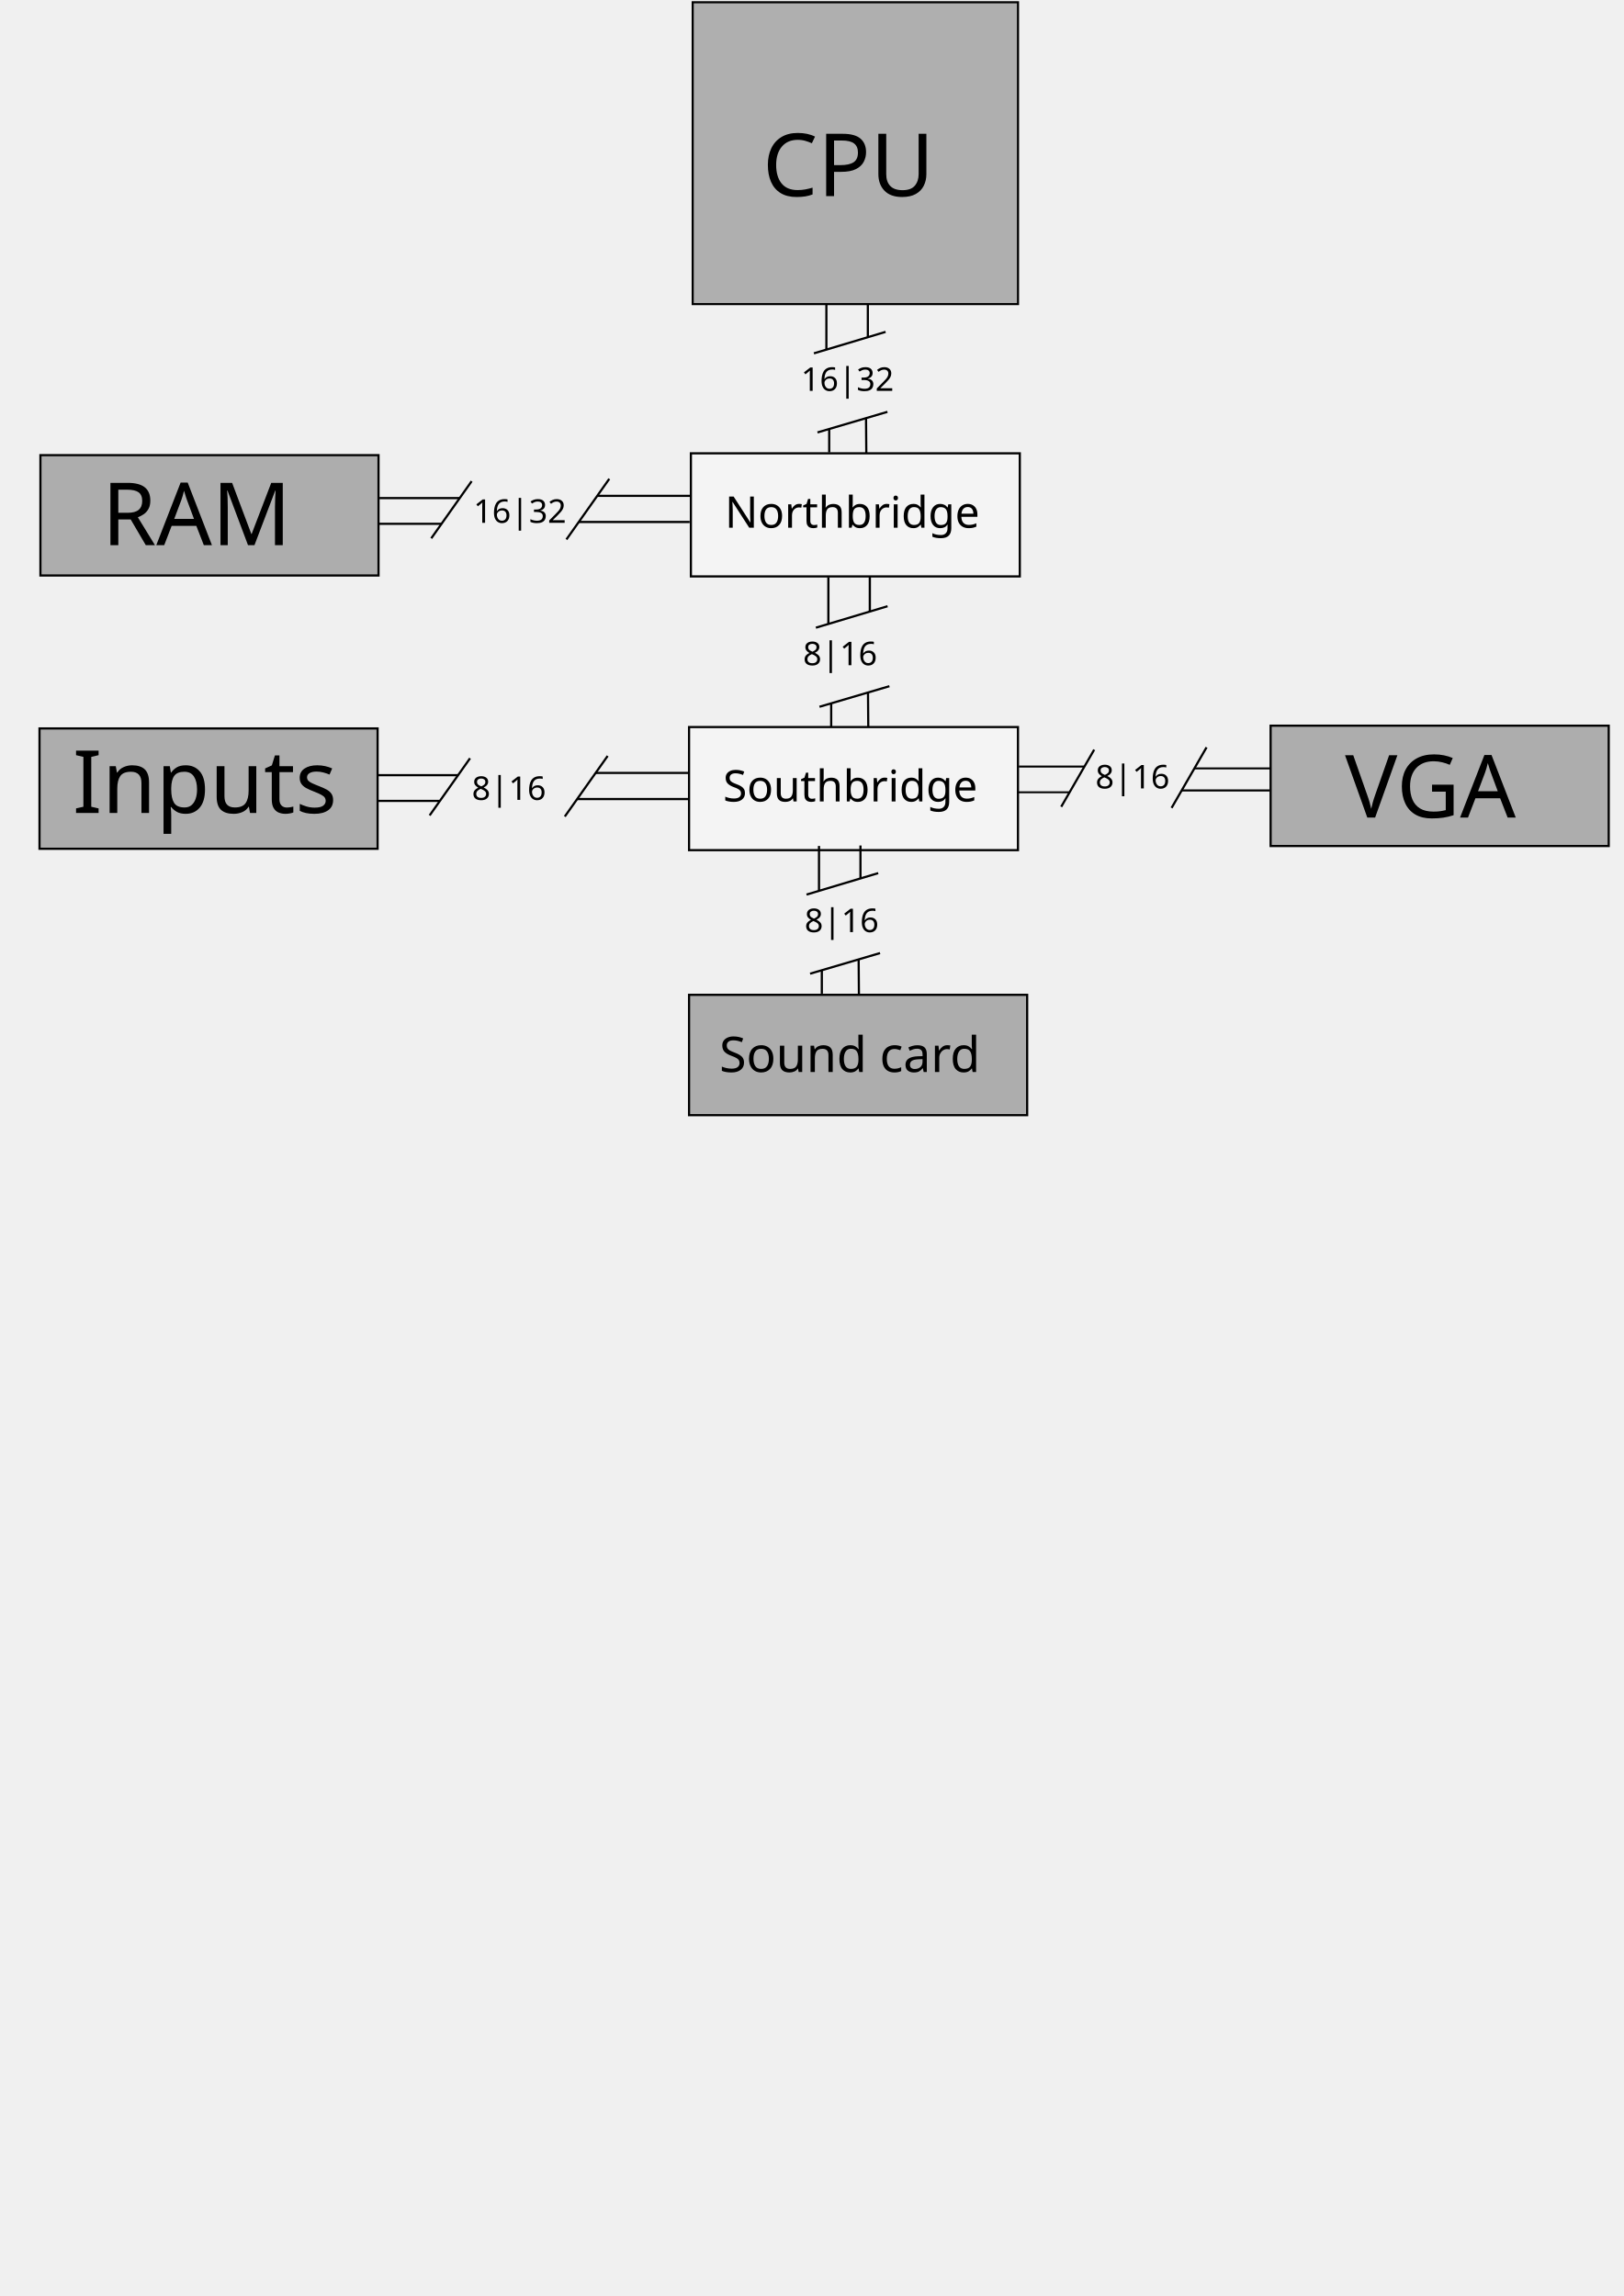
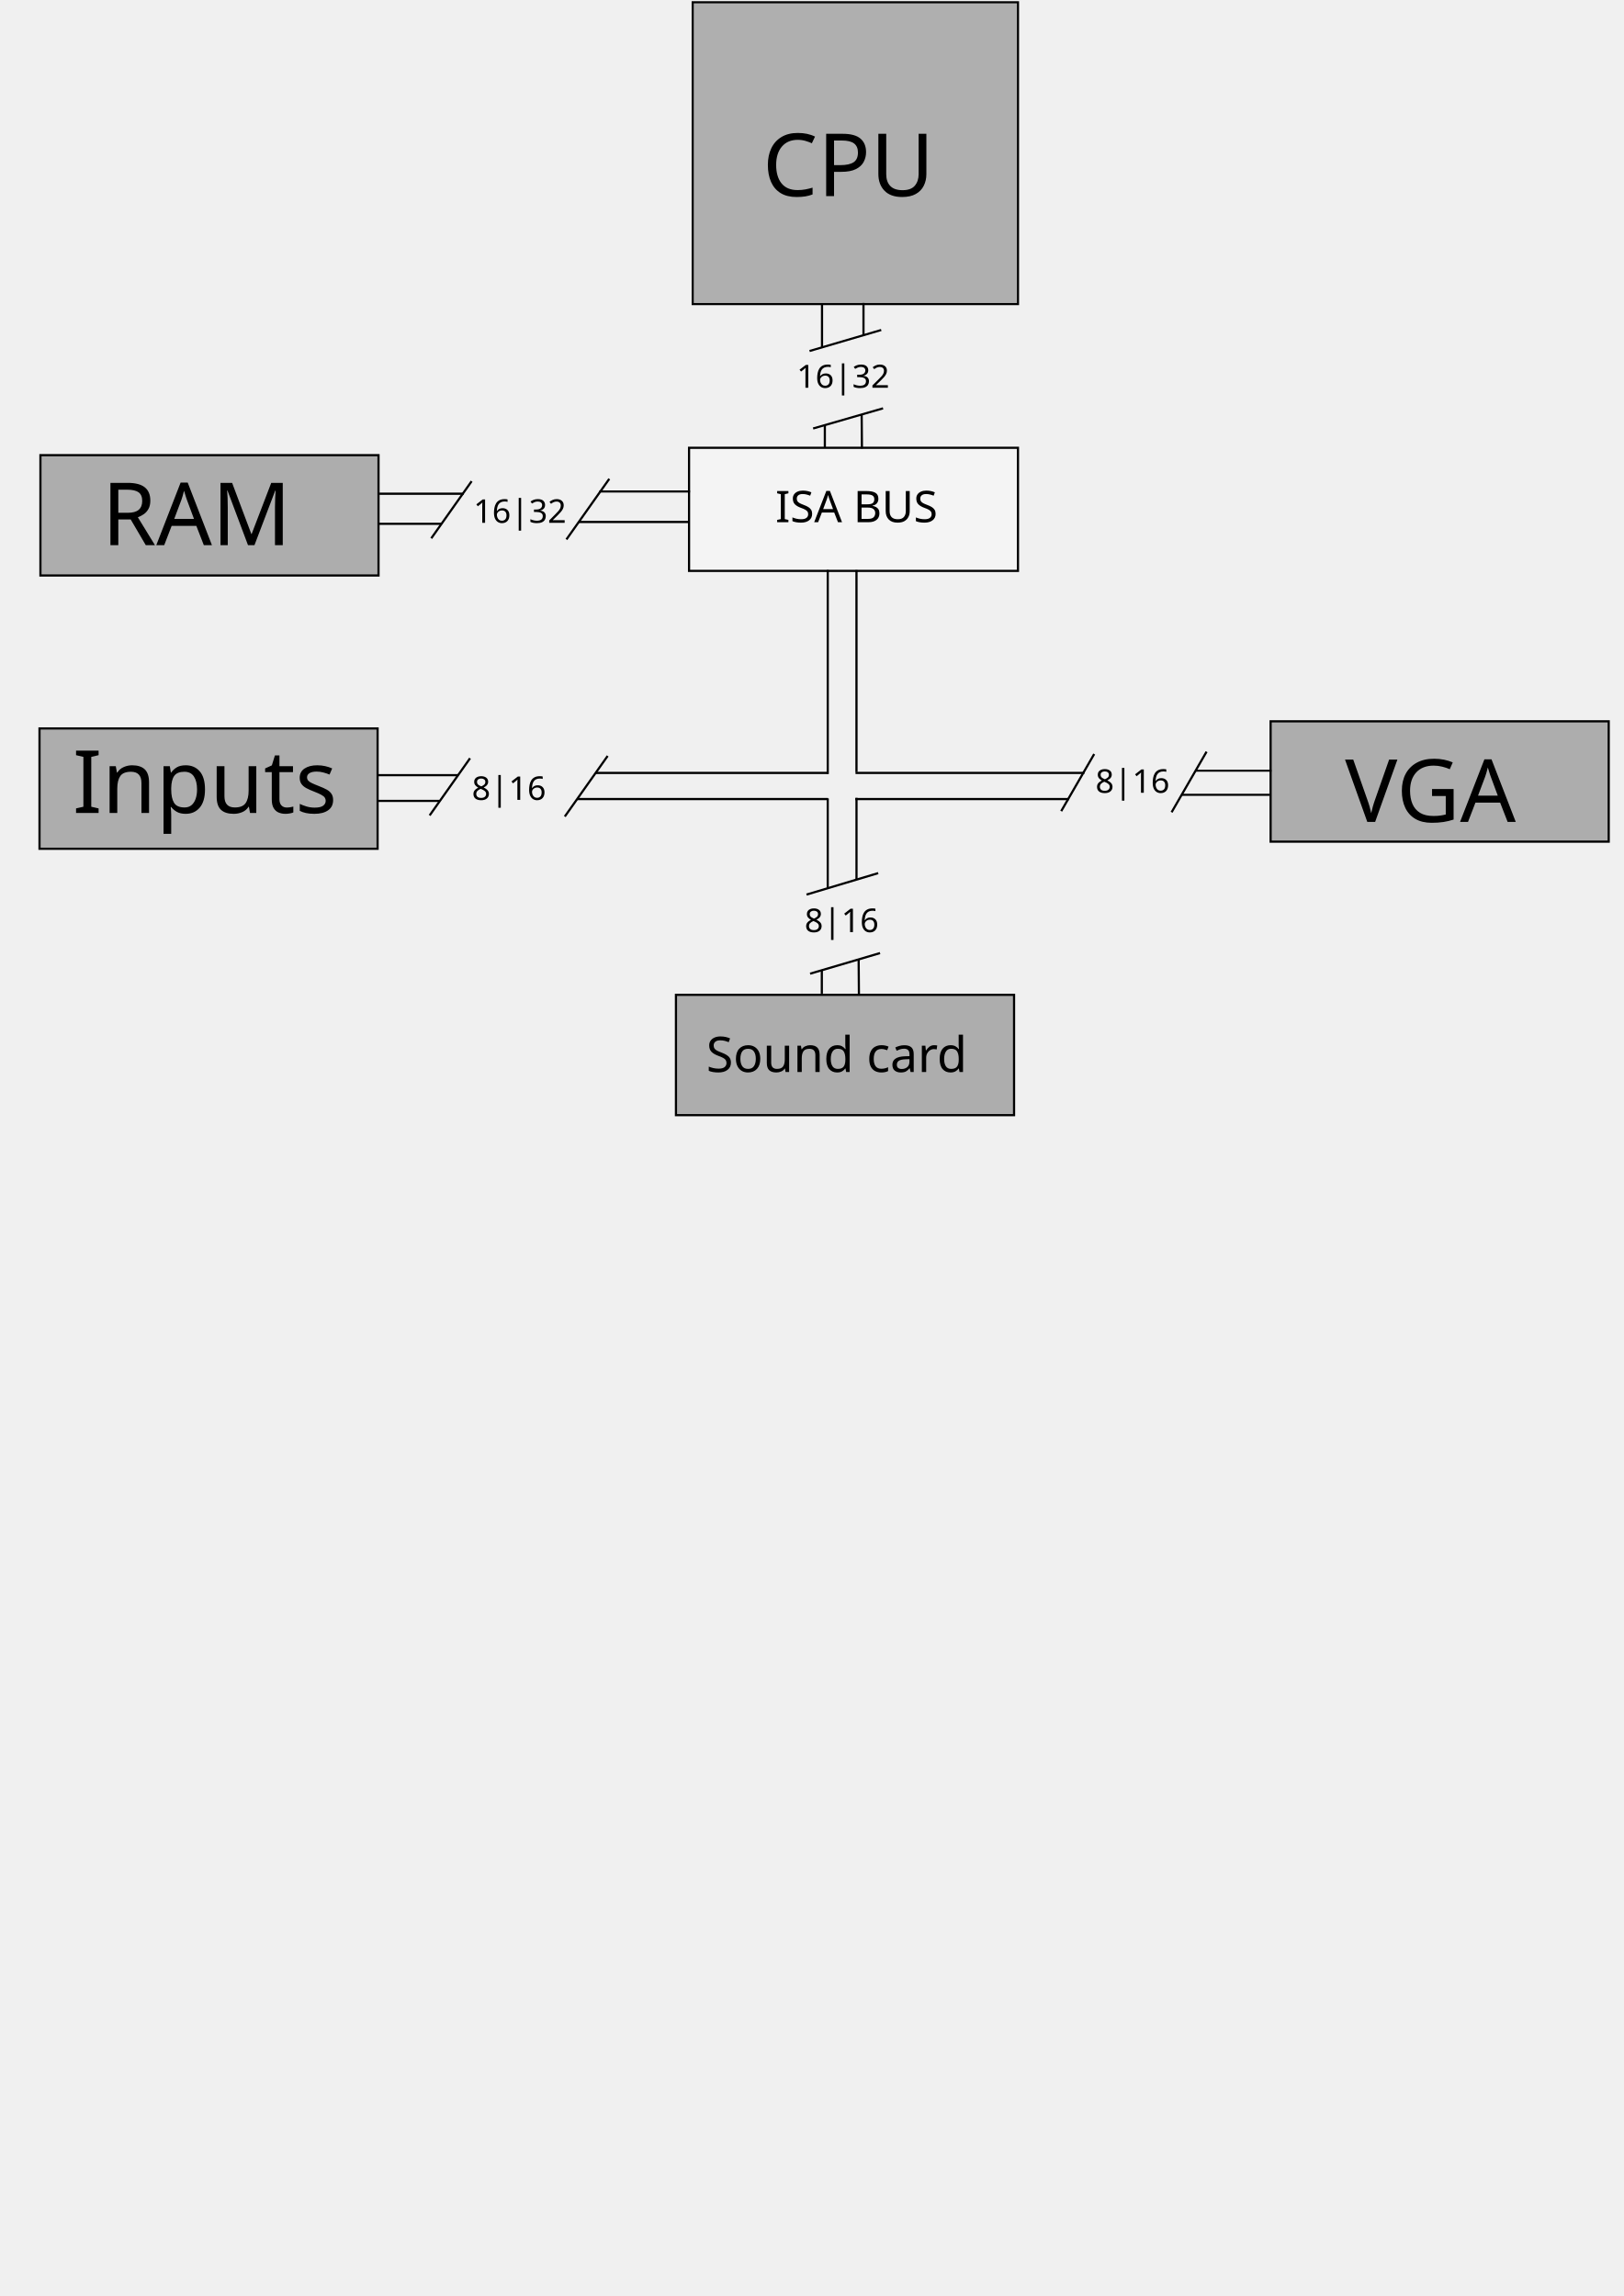
<svg xmlns="http://www.w3.org/2000/svg" width="210mm" height="297mm" viewBox="0 0 744.094 1052.362" id="svg2" version="1.1">
  <defs id="defs4" />
  <g id="layer1">
-     <rect style="fill:#0a0a0a;fill-opacity:0.278;stroke:#000000;stroke-width:0.96;stroke-miterlimit:4;stroke-dasharray:none;stroke-dashoffset:0;stroke-opacity:1" id="rect4136" width="149.085" height="138.348" x="317.436" y="1.033" />
-     <text xml:space="preserve" style="font-style:normal;font-weight:normal;font-size:40px;line-height:125%;font-family:Sans;letter-spacing:0px;word-spacing:0px;fill:#000000;fill-opacity:1;stroke:none;stroke-width:1px;stroke-linecap:butt;stroke-linejoin:miter;stroke-opacity:1" x="349.454" y="89.89" id="text4138">
-       <tspan id="tspan4140" x="349.454" y="89.89">CPU</tspan>
-     </text>
-     <rect style="fill:#ffffff;fill-opacity:0.278;stroke:#000000;stroke-width:1;stroke-miterlimit:4;stroke-dasharray:none;stroke-dashoffset:0;stroke-opacity:1" id="rect4142" width="150.728" height="56.418" x="316.614" y="207.778" />
-     <text xml:space="preserve" style="font-style:normal;font-weight:normal;font-size:40px;line-height:125%;font-family:Sans;letter-spacing:0px;word-spacing:0px;fill:#000000;fill-opacity:1;stroke:none;stroke-width:1px;stroke-linecap:butt;stroke-linejoin:miter;stroke-opacity:1" x="332.192" y="241.882" id="text4144">
-       <tspan id="tspan4146" x="332.192" y="241.882" style="font-style:normal;font-variant:normal;font-weight:normal;font-stretch:normal;font-size:20px;line-height:125%;font-family:Sans;-inkscape-font-specification:'Sans, Normal';text-align:start;writing-mode:lr-tb;text-anchor:start">Northbridge</tspan>
-     </text>
-     <rect style="fill:#ffffff;fill-opacity:0.278;stroke:#000000;stroke-width:1;stroke-miterlimit:4;stroke-dasharray:none;stroke-dashoffset:0;stroke-opacity:1" id="rect4142-7" width="150.728" height="56.418" x="315.772" y="333.245" />
-     <text xml:space="preserve" style="font-style:normal;font-weight:normal;font-size:40px;line-height:125%;font-family:Sans;letter-spacing:0px;word-spacing:0px;fill:#000000;fill-opacity:1;stroke:none;stroke-width:1px;stroke-linecap:butt;stroke-linejoin:miter;stroke-opacity:1" x="331.35" y="367.348" id="text4144-8">
-       <tspan id="tspan4146-0" x="331.35" y="367.348" style="font-style:normal;font-variant:normal;font-weight:normal;font-stretch:normal;font-size:20px;line-height:125%;font-family:Sans;-inkscape-font-specification:'Sans, Normal';text-align:start;writing-mode:lr-tb;text-anchor:start">Southbridge</tspan>
-     </text>
-     <rect style="fill:#000000;fill-opacity:0.278;stroke:#000000;stroke-width:1;stroke-miterlimit:4;stroke-dasharray:none;stroke-dashoffset:0;stroke-opacity:1" id="rect4188" width="154.939" height="55.155" x="18.525" y="208.62" />
-     <text xml:space="preserve" style="font-style:normal;font-weight:normal;font-size:40px;line-height:125%;font-family:Sans;letter-spacing:0px;word-spacing:0px;fill:#000000;fill-opacity:1;stroke:none;stroke-width:1px;stroke-linecap:butt;stroke-linejoin:miter;stroke-opacity:1" x="46.734" y="249.881" id="text4190">
-       <tspan id="tspan4192" x="46.734" y="249.881">RAM</tspan>
-     </text>
-     <rect style="fill:#000000;fill-opacity:0.278;stroke:#000000;stroke-width:1;stroke-miterlimit:4;stroke-dasharray:none;stroke-dashoffset:0;stroke-opacity:1" id="rect4188-3" width="154.939" height="55.155" x="18.104" y="333.876" />
-     <text xml:space="preserve" style="font-style:normal;font-weight:normal;font-size:40px;line-height:125%;font-family:Sans;letter-spacing:0px;word-spacing:0px;fill:#000000;fill-opacity:1;stroke:none;stroke-width:1px;stroke-linecap:butt;stroke-linejoin:miter;stroke-opacity:1" x="33.261" y="372.611" id="text4190-1">
-       <tspan id="tspan4192-0" x="33.261" y="372.611">Inputs</tspan>
-     </text>
-     <rect style="fill:#000000;fill-opacity:0.278;stroke:#000000;stroke-width:1;stroke-miterlimit:4;stroke-dasharray:none;stroke-dashoffset:0;stroke-opacity:1" id="rect4188-6" width="154.939" height="55.155" x="315.772" y="455.975" />
-     <text xml:space="preserve" style="font-style:normal;font-weight:normal;font-size:40px;line-height:125%;font-family:Sans;letter-spacing:0px;word-spacing:0px;fill:#000000;fill-opacity:1;stroke:none;stroke-width:1px;stroke-linecap:butt;stroke-linejoin:miter;stroke-opacity:1" x="329.666" y="491.341" id="text4190-0">
-       <tspan id="tspan4192-9" x="329.666" y="491.341" style="font-style:normal;font-variant:normal;font-weight:normal;font-stretch:normal;font-size:22.5px;line-height:125%;font-family:Sans;-inkscape-font-specification:'Sans, Normal';text-align:start;writing-mode:lr-tb;text-anchor:start">Sound card</tspan>
-     </text>
-     <rect style="fill:#000000;fill-opacity:0.278;stroke:#000000;stroke-width:1;stroke-miterlimit:4;stroke-dasharray:none;stroke-dashoffset:0;stroke-opacity:1" id="rect4188-9" width="154.939" height="55.155" x="582.283" y="332.613" />
-     <text xml:space="preserve" style="font-style:normal;font-weight:normal;font-size:40px;line-height:125%;font-family:Sans;letter-spacing:0px;word-spacing:0px;fill:#000000;fill-opacity:1;stroke:none;stroke-width:1px;stroke-linecap:butt;stroke-linejoin:miter;stroke-opacity:1" x="616.386" y="374.716" id="text4190-3">
-       <tspan id="tspan4192-00" x="616.386" y="374.716">VGA</tspan>
-     </text>
-     <path style="fill:none;fill-rule:evenodd;stroke:#000000;stroke-width:0.894px;stroke-linecap:butt;stroke-linejoin:miter;stroke-opacity:1" d="m 547.25,352.191 35.033,0" id="path4241" />
-     <path style="fill:none;fill-rule:evenodd;stroke:#000000;stroke-width:0.91px;stroke-linecap:butt;stroke-linejoin:miter;stroke-opacity:1" d="m 466.921,351.349 30.01,0" id="path4235" />
-     <path style="fill:none;fill-rule:evenodd;stroke:#000000;stroke-width:0.864px;stroke-linecap:butt;stroke-linejoin:miter;stroke-opacity:1" d="m 466.079,363.138 23.878,0" id="path4237" />
-     <path style="fill:none;fill-rule:evenodd;stroke:#000000;stroke-width:1px;stroke-linecap:butt;stroke-linejoin:miter;stroke-opacity:1" d="m 501.433,343.608 -15.113,26.177" id="path4239" />
-     <path style="fill:none;fill-rule:evenodd;stroke:#000000;stroke-width:0.955px;stroke-linecap:butt;stroke-linejoin:miter;stroke-opacity:1" d="m 541.543,362.296 40.319,0" id="path4243" />
-     <path style="fill:none;fill-rule:evenodd;stroke:#000000;stroke-width:1px;stroke-linecap:butt;stroke-linejoin:miter;stroke-opacity:1" d="m 552.935,342.531 -16.032,27.769" id="path4247" />
-     <text xml:space="preserve" style="font-style:normal;font-weight:normal;font-size:40px;line-height:125%;font-family:Sans;letter-spacing:0px;word-spacing:0px;fill:#000000;fill-opacity:1;stroke:none;stroke-width:1px;stroke-linecap:butt;stroke-linejoin:miter;stroke-opacity:1" x="502" y="361.362" id="text4249">
-       <tspan id="tspan4251" x="502" y="361.362" style="font-style:normal;font-variant:normal;font-weight:normal;font-stretch:normal;font-size:15px;line-height:125%;font-family:Sans;-inkscape-font-specification:'Sans, Normal';text-align:start;writing-mode:lr-tb;text-anchor:start">8|16</tspan>
-     </text>
-     <text xml:space="preserve" style="font-style:normal;font-weight:normal;font-size:40px;line-height:125%;font-family:Sans;letter-spacing:0px;word-spacing:0px;fill:#000000;fill-opacity:1;stroke:none;stroke-width:1px;stroke-linecap:butt;stroke-linejoin:miter;stroke-opacity:1" x="519" y="360.362" id="text4253">
-       <tspan id="tspan4255" x="519" y="360.362" />
-     </text>
-     <path style="fill:none;fill-rule:evenodd;stroke:#000000;stroke-width:1;stroke-linecap:butt;stroke-linejoin:miter;stroke-miterlimit:4;stroke-dasharray:none;stroke-opacity:1" d="m 173.14,355.296 36.749,0" id="path4235-6" />
-     <path style="fill:none;fill-rule:evenodd;stroke:#000000;stroke-width:0.985;stroke-linecap:butt;stroke-linejoin:miter;stroke-miterlimit:4;stroke-dasharray:none;stroke-opacity:1" d="m 173.007,367.085 28.342,0" id="path4237-8" />
-     <path style="fill:none;fill-rule:evenodd;stroke:#000000;stroke-width:1;stroke-linecap:butt;stroke-linejoin:miter;stroke-miterlimit:4;stroke-dasharray:none;stroke-opacity:1" d="m 215.402,347.555 -18.507,26.177" id="path4239-9" />
-     <path style="fill:none;fill-rule:evenodd;stroke:#000000;stroke-width:1.014;stroke-linecap:butt;stroke-linejoin:miter;stroke-miterlimit:4;stroke-dasharray:none;stroke-opacity:1" d="m 264.518,366.243 50.791,0" id="path4243-4" />
-     <path style="fill:none;fill-rule:evenodd;stroke:#000000;stroke-width:1;stroke-linecap:butt;stroke-linejoin:miter;stroke-miterlimit:4;stroke-dasharray:none;stroke-opacity:1" d="m 278.469,346.478 -19.632,27.769" id="path4247-4" />
-     <path style="fill:none;fill-rule:evenodd;stroke:#000000;stroke-width:0.985px;stroke-linecap:butt;stroke-linejoin:miter;stroke-opacity:1" d="m 273.056,354.268 42.456,0" id="path4241-7" />
-     <text xml:space="preserve" style="font-style:normal;font-weight:normal;font-size:40px;line-height:125%;font-family:Sans;letter-spacing:0px;word-spacing:0px;fill:#000000;fill-opacity:1;stroke:none;stroke-width:1px;stroke-linecap:butt;stroke-linejoin:miter;stroke-opacity:1" x="216.228" y="366.625" id="text4249-5">
-       <tspan id="tspan4251-3" x="216.228" y="366.625" style="font-style:normal;font-variant:normal;font-weight:normal;font-stretch:normal;font-size:15px;line-height:125%;font-family:Sans;-inkscape-font-specification:'Sans, Normal';text-align:start;writing-mode:lr-tb;text-anchor:start">8|16</tspan>
-     </text>
-     <path style="fill:none;fill-rule:evenodd;stroke:#000000;stroke-width:1;stroke-linecap:butt;stroke-linejoin:miter;stroke-miterlimit:4;stroke-dasharray:none;stroke-opacity:1" d="m 173.88,228.296 36.749,0" id="path4235-6-7" />
-     <path style="fill:none;fill-rule:evenodd;stroke:#000000;stroke-width:0.985;stroke-linecap:butt;stroke-linejoin:miter;stroke-miterlimit:4;stroke-dasharray:none;stroke-opacity:1" d="m 173.748,240.085 28.342,0" id="path4237-8-8" />
-     <path style="fill:none;fill-rule:evenodd;stroke:#000000;stroke-width:1;stroke-linecap:butt;stroke-linejoin:miter;stroke-miterlimit:4;stroke-dasharray:none;stroke-opacity:1" d="m 216.143,220.555 -18.507,26.177" id="path4239-9-1" />
-     <path style="fill:none;fill-rule:evenodd;stroke:#000000;stroke-width:1.014;stroke-linecap:butt;stroke-linejoin:miter;stroke-miterlimit:4;stroke-dasharray:none;stroke-opacity:1" d="m 265.259,239.243 50.791,0" id="path4243-4-6" />
-     <path style="fill:none;fill-rule:evenodd;stroke:#000000;stroke-width:1;stroke-linecap:butt;stroke-linejoin:miter;stroke-miterlimit:4;stroke-dasharray:none;stroke-opacity:1" d="m 279.21,219.478 -19.632,27.769" id="path4247-4-7" />
-     <path style="fill:none;fill-rule:evenodd;stroke:#000000;stroke-width:0.985px;stroke-linecap:butt;stroke-linejoin:miter;stroke-opacity:1" d="m 273.796,227.268 42.456,0" id="path4241-7-5" />
-     <text xml:space="preserve" style="font-style:normal;font-weight:normal;font-size:40px;line-height:125%;font-family:Sans;letter-spacing:0px;word-spacing:0px;fill:#000000;fill-opacity:1;stroke:none;stroke-width:1px;stroke-linecap:butt;stroke-linejoin:miter;stroke-opacity:1" x="216.968" y="239.625" id="text4249-5-4">
-       <tspan id="tspan4251-3-8" x="216.968" y="239.625" style="font-style:normal;font-variant:normal;font-weight:normal;font-stretch:normal;font-size:15px;line-height:125%;font-family:Sans;-inkscape-font-specification:'Sans, Normal';text-align:start;writing-mode:lr-tb;text-anchor:start">16|32</tspan>
-     </text>
-     <g id="g4444">
+     <g id="g4444" transform="matrix(1,0,0,0.9795524,-2,2.245798)">
      <path id="path4428" d="m 378.708,139.666 0,20.468" style="fill:none;fill-rule:evenodd;stroke:#000000;stroke-width:1px;stroke-linecap:butt;stroke-linejoin:miter;stroke-opacity:1" />
      <path id="path4430" d="m 397.708,139.454 0,15.298 0,0" style="fill:none;fill-rule:evenodd;stroke:#000000;stroke-width:1px;stroke-linecap:butt;stroke-linejoin:miter;stroke-opacity:1" />
      <path id="path4432" d="m 405.835,152.113 -32.847,9.839" style="fill:none;fill-rule:evenodd;stroke:#000000;stroke-width:1px;stroke-linecap:butt;stroke-linejoin:miter;stroke-opacity:1" />
      <path id="path4434" d="m 406.681,188.766 -32.052,9.437" style="fill:none;fill-rule:evenodd;stroke:#000000;stroke-width:1px;stroke-linecap:butt;stroke-linejoin:miter;stroke-opacity:1" />
      <path id="path4436" d="m 380,196.809 0,10.553" style="fill:none;fill-rule:evenodd;stroke:#000000;stroke-width:1px;stroke-linecap:butt;stroke-linejoin:miter;stroke-opacity:1" />
      <path id="path4438" d="M 396.872,191.532 397,207.639" style="fill:none;fill-rule:evenodd;stroke:#000000;stroke-width:1px;stroke-linecap:butt;stroke-linejoin:miter;stroke-opacity:1" />
      <text id="text4440" y="179.145" x="367.083" style="font-style:normal;font-weight:normal;font-size:40px;line-height:125%;font-family:Sans;letter-spacing:0px;word-spacing:0px;fill:#000000;fill-opacity:1;stroke:none;stroke-width:1px;stroke-linecap:butt;stroke-linejoin:miter;stroke-opacity:1" xml:space="preserve">
        <tspan style="font-style:normal;font-variant:normal;font-weight:normal;font-stretch:normal;font-size:15px;line-height:125%;font-family:Sans;-inkscape-font-specification:'Sans, Normal';text-align:start;writing-mode:lr-tb;text-anchor:start" y="179.145" x="367.083" id="tspan4442">16|32</tspan>
      </text>
    </g>
-     <path style="fill:none;fill-rule:evenodd;stroke:#000000;stroke-width:1.021px;stroke-linecap:butt;stroke-linejoin:miter;stroke-opacity:1" d="m 379.617,264.537 0,21.343" id="path4428-4" />
-     <path style="fill:none;fill-rule:evenodd;stroke:#000000;stroke-width:1.032px;stroke-linecap:butt;stroke-linejoin:miter;stroke-opacity:1" d="m 398.617,264.175 0,16.289 0,0" id="path4430-9" />
-     <path style="fill:none;fill-rule:evenodd;stroke:#000000;stroke-width:1px;stroke-linecap:butt;stroke-linejoin:miter;stroke-opacity:1" d="m 406.744,277.858 -32.847,9.839" id="path4432-9" />
-     <path style="fill:none;fill-rule:evenodd;stroke:#000000;stroke-width:1px;stroke-linecap:butt;stroke-linejoin:miter;stroke-opacity:1" d="m 407.59,314.512 -32.052,9.437" id="path4434-4" />
-     <path style="fill:none;fill-rule:evenodd;stroke:#000000;stroke-width:1px;stroke-linecap:butt;stroke-linejoin:miter;stroke-opacity:1" d="m 380.909,322.554 0,10.553" id="path4436-2" />
-     <path style="fill:none;fill-rule:evenodd;stroke:#000000;stroke-width:1px;stroke-linecap:butt;stroke-linejoin:miter;stroke-opacity:1" d="m 397.781,317.278 0.128,16.106" id="path4438-1" />
-     <text xml:space="preserve" style="font-style:normal;font-weight:normal;font-size:40px;line-height:125%;font-family:Sans;letter-spacing:0px;word-spacing:0px;fill:#000000;fill-opacity:1;stroke:none;stroke-width:1px;stroke-linecap:butt;stroke-linejoin:miter;stroke-opacity:1" x="367.992" y="304.891" id="text4440-5">
-       <tspan id="tspan4442-0" x="367.992" y="304.891" style="font-style:normal;font-variant:normal;font-weight:normal;font-stretch:normal;font-size:15px;line-height:125%;font-family:Sans;-inkscape-font-specification:'Sans, Normal';text-align:start;writing-mode:lr-tb;text-anchor:start">8|16</tspan>
+     <rect style="fill:#0a0a0a;fill-opacity:0.278;stroke:#000000;stroke-width:0.96;stroke-miterlimit:4;stroke-dasharray:none;stroke-dashoffset:0;stroke-opacity:1" id="rect4136" width="149.085" height="138.348" x="317.436" y="1.033" />
+     <text xml:space="preserve" style="font-style:normal;font-weight:normal;font-size:40px;line-height:125%;font-family:Sans;letter-spacing:0px;word-spacing:0px;fill:#000000;fill-opacity:1;stroke:none;stroke-width:1px;stroke-linecap:butt;stroke-linejoin:miter;stroke-opacity:1" x="349.454" y="89.89" id="text4138">
+       <tspan id="tspan4140" x="349.454" y="89.89">CPU</tspan>
    </text>
-     <path style="fill:none;fill-rule:evenodd;stroke:#000000;stroke-width:1px;stroke-linecap:butt;stroke-linejoin:miter;stroke-opacity:1" d="m 375.324,387.741 0,20.468" id="path4428-2" />
-     <path style="fill:none;fill-rule:evenodd;stroke:#000000;stroke-width:1px;stroke-linecap:butt;stroke-linejoin:miter;stroke-opacity:1" d="m 394.324,387.528 0,15.298 0,0" id="path4430-5" />
+     <rect style="fill:#000000;fill-opacity:0.278;stroke:#000000;stroke-width:1;stroke-miterlimit:4;stroke-dasharray:none;stroke-dashoffset:0;stroke-opacity:1" id="rect4188" width="154.939" height="55.155" x="18.525" y="208.62" />
+     <text xml:space="preserve" style="font-style:normal;font-weight:normal;font-size:40px;line-height:125%;font-family:Sans;letter-spacing:0px;word-spacing:0px;fill:#000000;fill-opacity:1;stroke:none;stroke-width:1px;stroke-linecap:butt;stroke-linejoin:miter;stroke-opacity:1" x="46.734" y="249.881" id="text4190">
+       <tspan id="tspan4192" x="46.734" y="249.881">RAM</tspan>
+     </text>
+     <rect style="fill:#000000;fill-opacity:0.278;stroke:#000000;stroke-width:1;stroke-miterlimit:4;stroke-dasharray:none;stroke-dashoffset:0;stroke-opacity:1" id="rect4188-3" width="154.939" height="55.155" x="18.104" y="333.876" />
+     <text xml:space="preserve" style="font-style:normal;font-weight:normal;font-size:40px;line-height:125%;font-family:Sans;letter-spacing:0px;word-spacing:0px;fill:#000000;fill-opacity:1;stroke:none;stroke-width:1px;stroke-linecap:butt;stroke-linejoin:miter;stroke-opacity:1" x="33.261" y="372.611" id="text4190-1">
+       <tspan id="tspan4192-0" x="33.261" y="372.611">Inputs</tspan>
+     </text>
+     <rect style="fill:#000000;fill-opacity:0.278;stroke:#000000;stroke-width:1;stroke-miterlimit:4;stroke-dasharray:none;stroke-dashoffset:0;stroke-opacity:1" id="rect4188-6" width="154.939" height="55.155" x="309.772" y="455.975" />
+     <text xml:space="preserve" style="font-style:normal;font-weight:normal;font-size:40px;line-height:125%;font-family:Sans;letter-spacing:0px;word-spacing:0px;fill:#000000;fill-opacity:1;stroke:none;stroke-width:1px;stroke-linecap:butt;stroke-linejoin:miter;stroke-opacity:1" x="323.666" y="491.341" id="text4190-0">
+       <tspan id="tspan4192-9" x="323.666" y="491.341" style="font-style:normal;font-variant:normal;font-weight:normal;font-stretch:normal;font-size:22.5px;line-height:125%;font-family:Sans;-inkscape-font-specification:'Sans, Normal';text-align:start;writing-mode:lr-tb;text-anchor:start">Sound card</tspan>
+     </text>
+     <rect style="fill:#000000;fill-opacity:0.278;stroke:#000000;stroke-width:1;stroke-miterlimit:4;stroke-dasharray:none;stroke-dashoffset:0;stroke-opacity:1" id="rect4188-9" width="154.939" height="55.155" x="582.283" y="330.613" />
+     <text xml:space="preserve" style="font-style:normal;font-weight:normal;font-size:40px;line-height:125%;font-family:Sans;letter-spacing:0px;word-spacing:0px;fill:#000000;fill-opacity:1;stroke:none;stroke-width:1px;stroke-linecap:butt;stroke-linejoin:miter;stroke-opacity:1" x="616.386" y="376.716" id="text4190-3">
+       <tspan id="tspan4192-00" x="616.386" y="376.716">VGA</tspan>
+     </text>
+     <path style="fill:none;fill-rule:evenodd;stroke:#000000;stroke-width:0.894px;stroke-linecap:butt;stroke-linejoin:miter;stroke-opacity:1" d="m 547.648,353.251 35.033,0" id="path4241" />
+     <path style="fill:none;fill-rule:evenodd;stroke:#000000;stroke-width:1.013;stroke-linecap:butt;stroke-linejoin:miter;stroke-miterlimit:4;stroke-dasharray:none;stroke-opacity:1" d="m 392.049,354.264 104.882,0" id="path4235" />
+     <path style="fill:none;fill-rule:evenodd;stroke:#000000;stroke-width:1.01;stroke-linecap:butt;stroke-linejoin:miter;stroke-miterlimit:4;stroke-dasharray:none;stroke-opacity:1" d="m 391.958,366.247 97.963,0" id="path4237" />
+     <path style="fill:none;fill-rule:evenodd;stroke:#000000;stroke-width:1px;stroke-linecap:butt;stroke-linejoin:miter;stroke-opacity:1" d="m 501.433,345.608 -15.113,26.177" id="path4239" />
+     <path style="fill:none;fill-rule:evenodd;stroke:#000000;stroke-width:0.955px;stroke-linecap:butt;stroke-linejoin:miter;stroke-opacity:1" d="m 541.543,364.296 40.319,0" id="path4243" />
+     <path style="fill:none;fill-rule:evenodd;stroke:#000000;stroke-width:1px;stroke-linecap:butt;stroke-linejoin:miter;stroke-opacity:1" d="m 552.935,344.531 -16.032,27.769" id="path4247" />
+     <text xml:space="preserve" style="font-style:normal;font-weight:normal;font-size:40px;line-height:125%;font-family:Sans;letter-spacing:0px;word-spacing:0px;fill:#000000;fill-opacity:1;stroke:none;stroke-width:1px;stroke-linecap:butt;stroke-linejoin:miter;stroke-opacity:1" x="502" y="363.362" id="text4249">
+       <tspan id="tspan4251" x="502" y="363.362" style="font-style:normal;font-variant:normal;font-weight:normal;font-stretch:normal;font-size:15px;line-height:125%;font-family:Sans;-inkscape-font-specification:'Sans, Normal';text-align:start;writing-mode:lr-tb;text-anchor:start">8|16</tspan>
+     </text>
+     <text xml:space="preserve" style="font-style:normal;font-weight:normal;font-size:40px;line-height:125%;font-family:Sans;letter-spacing:0px;word-spacing:0px;fill:#000000;fill-opacity:1;stroke:none;stroke-width:1px;stroke-linecap:butt;stroke-linejoin:miter;stroke-opacity:1" x="519" y="360.362" id="text4253">
+       <tspan id="tspan4255" x="519" y="360.362" />
+     </text>
+     <path style="fill:none;fill-rule:evenodd;stroke:#000000;stroke-width:1;stroke-linecap:butt;stroke-linejoin:miter;stroke-miterlimit:4;stroke-dasharray:none;stroke-opacity:1" d="m 173.14,355.296 36.749,0" id="path4235-6" />
+     <path style="fill:none;fill-rule:evenodd;stroke:#000000;stroke-width:0.985;stroke-linecap:butt;stroke-linejoin:miter;stroke-miterlimit:4;stroke-dasharray:none;stroke-opacity:1" d="m 173.007,367.085 28.342,0" id="path4237-8" />
+     <path style="fill:none;fill-rule:evenodd;stroke:#000000;stroke-width:1;stroke-linecap:butt;stroke-linejoin:miter;stroke-miterlimit:4;stroke-dasharray:none;stroke-opacity:1" d="m 215.402,347.555 -18.507,26.177" id="path4239-9" />
+     <path style="fill:none;fill-rule:evenodd;stroke:#000000;stroke-width:1.018;stroke-linecap:butt;stroke-linejoin:miter;stroke-miterlimit:4;stroke-dasharray:none;stroke-opacity:1" d="m 264.518,366.243 114.92,0" id="path4243-4" />
+     <path style="fill:none;fill-rule:evenodd;stroke:#000000;stroke-width:1;stroke-linecap:butt;stroke-linejoin:miter;stroke-miterlimit:4;stroke-dasharray:none;stroke-opacity:1" d="m 278.469,346.478 -19.632,27.769" id="path4247-4" />
+     <path style="fill:none;fill-rule:evenodd;stroke:#000000;stroke-width:1.019;stroke-linecap:butt;stroke-linejoin:miter;stroke-miterlimit:4;stroke-dasharray:none;stroke-opacity:1" d="m 273.056,354.268 106.416,0" id="path4241-7" />
+     <text xml:space="preserve" style="font-style:normal;font-weight:normal;font-size:40px;line-height:125%;font-family:Sans;letter-spacing:0px;word-spacing:0px;fill:#000000;fill-opacity:1;stroke:none;stroke-width:1px;stroke-linecap:butt;stroke-linejoin:miter;stroke-opacity:1" x="216.228" y="366.625" id="text4249-5">
+       <tspan id="tspan4251-3" x="216.228" y="366.625" style="font-style:normal;font-variant:normal;font-weight:normal;font-stretch:normal;font-size:15px;line-height:125%;font-family:Sans;-inkscape-font-specification:'Sans, Normal';text-align:start;writing-mode:lr-tb;text-anchor:start">8|16</tspan>
+     </text>
+     <path style="fill:none;fill-rule:evenodd;stroke:#000000;stroke-width:1.025;stroke-linecap:butt;stroke-linejoin:miter;stroke-miterlimit:4;stroke-dasharray:none;stroke-opacity:1" d="m 173.88,226.296 38.615,0" id="path4235-6-7" />
+     <path style="fill:none;fill-rule:evenodd;stroke:#000000;stroke-width:0.985;stroke-linecap:butt;stroke-linejoin:miter;stroke-miterlimit:4;stroke-dasharray:none;stroke-opacity:1" d="m 173.748,240.085 28.342,0" id="path4237-8-8" />
+     <path style="fill:none;fill-rule:evenodd;stroke:#000000;stroke-width:1;stroke-linecap:butt;stroke-linejoin:miter;stroke-miterlimit:4;stroke-dasharray:none;stroke-opacity:1" d="m 216.143,220.555 -18.507,26.177" id="path4239-9-1" />
+     <path style="fill:none;fill-rule:evenodd;stroke:#000000;stroke-width:1.014;stroke-linecap:butt;stroke-linejoin:miter;stroke-miterlimit:4;stroke-dasharray:none;stroke-opacity:1" d="m 265.259,239.243 50.791,0" id="path4243-4-6" />
+     <path style="fill:none;fill-rule:evenodd;stroke:#000000;stroke-width:1;stroke-linecap:butt;stroke-linejoin:miter;stroke-miterlimit:4;stroke-dasharray:none;stroke-opacity:1" d="m 279.21,219.478 -19.632,27.769" id="path4247-4-7" />
+     <path style="fill:none;fill-rule:evenodd;stroke:#000000;stroke-width:0.975px;stroke-linecap:butt;stroke-linejoin:miter;stroke-opacity:1" d="m 274.658,225.268 41.595,0" id="path4241-7-5" />
+     <text xml:space="preserve" style="font-style:normal;font-weight:normal;font-size:40px;line-height:125%;font-family:Sans;letter-spacing:0px;word-spacing:0px;fill:#000000;fill-opacity:1;stroke:none;stroke-width:1px;stroke-linecap:butt;stroke-linejoin:miter;stroke-opacity:1" x="216.968" y="239.625" id="text4249-5-4">
+       <tspan id="tspan4251-3-8" x="216.968" y="239.625" style="font-style:normal;font-variant:normal;font-weight:normal;font-stretch:normal;font-size:15px;line-height:125%;font-family:Sans;-inkscape-font-specification:'Sans, Normal';text-align:start;writing-mode:lr-tb;text-anchor:start">16|32</tspan>
+     </text>
+     <path style="fill:none;fill-rule:evenodd;stroke:#000000;stroke-width:0.986;stroke-linecap:butt;stroke-linejoin:miter;stroke-miterlimit:4;stroke-dasharray:none;stroke-opacity:1" d="m 379.324,365.949 0,41.047" id="path4428-2" />
+     <path style="fill:none;fill-rule:evenodd;stroke:#000000;stroke-width:0.996;stroke-linecap:butt;stroke-linejoin:miter;stroke-miterlimit:4;stroke-dasharray:none;stroke-opacity:1" d="m 392.51,365.679 0,37.264 0,0" id="path4430-5" />
    <path style="fill:none;fill-rule:evenodd;stroke:#000000;stroke-width:1px;stroke-linecap:butt;stroke-linejoin:miter;stroke-opacity:1" d="m 402.451,400.188 -32.847,9.839" id="path4432-2" />
    <path style="fill:none;fill-rule:evenodd;stroke:#000000;stroke-width:1px;stroke-linecap:butt;stroke-linejoin:miter;stroke-opacity:1" d="m 403.297,436.841 -32.052,9.437" id="path4434-9" />
    <path style="fill:none;fill-rule:evenodd;stroke:#000000;stroke-width:1px;stroke-linecap:butt;stroke-linejoin:miter;stroke-opacity:1" d="m 376.616,444.884 0,10.553" id="path4436-8" />
    <path style="fill:none;fill-rule:evenodd;stroke:#000000;stroke-width:1px;stroke-linecap:butt;stroke-linejoin:miter;stroke-opacity:1" d="m 393.488,439.607 0.128,16.106" id="path4438-7" />
    <text xml:space="preserve" style="font-style:normal;font-weight:normal;font-size:40px;line-height:125%;font-family:Sans;letter-spacing:0px;word-spacing:0px;fill:#000000;fill-opacity:1;stroke:none;stroke-width:1px;stroke-linecap:butt;stroke-linejoin:miter;stroke-opacity:1" x="368.699" y="427.22" id="text4440-7">
      <tspan id="tspan4442-9" x="368.699" y="427.22" style="font-style:normal;font-variant:normal;font-weight:normal;font-stretch:normal;font-size:15px;line-height:125%;font-family:Sans;-inkscape-font-specification:'Sans, Normal';text-align:start;writing-mode:lr-tb;text-anchor:start">8|16</tspan>
    </text>
+     <g id="g4205" transform="translate(0,-128)">
+       <rect y="333.245" x="315.772" height="56.418" width="150.728" id="rect4142-7" style="fill:#ffffff;fill-opacity:0.278;stroke:#000000;stroke-width:1;stroke-miterlimit:4;stroke-dasharray:none;stroke-dashoffset:0;stroke-opacity:1" />
+       <text id="text4144-8" y="367.348" x="355.35" style="font-style:normal;font-weight:normal;font-size:40px;line-height:125%;font-family:Sans;letter-spacing:0px;word-spacing:0px;fill:#000000;fill-opacity:1;stroke:none;stroke-width:1px;stroke-linecap:butt;stroke-linejoin:miter;stroke-opacity:1" xml:space="preserve">
+         <tspan style="font-style:normal;font-variant:normal;font-weight:normal;font-stretch:normal;font-size:20px;line-height:125%;font-family:Sans;-inkscape-font-specification:'Sans, Normal';text-align:start;writing-mode:lr-tb;text-anchor:start" y="367.348" x="355.35" id="tspan4146-0">ISA BUS</tspan>
+       </text>
+     </g>
+     <path style="fill:none;fill-rule:evenodd;stroke:#000000;stroke-width:0.998;stroke-linecap:butt;stroke-linejoin:miter;stroke-miterlimit:4;stroke-dasharray:none;stroke-opacity:1" d="m 379.33,261.235 0,93.539" id="path4428-2-3" />
+     <path style="fill:none;fill-rule:evenodd;stroke:#000000;stroke-width:1.017;stroke-linecap:butt;stroke-linejoin:miter;stroke-miterlimit:4;stroke-dasharray:none;stroke-opacity:1" d="m 392.5,261.292 0,92.591 0,0" id="path4430-5-2" />
  </g>
</svg>
